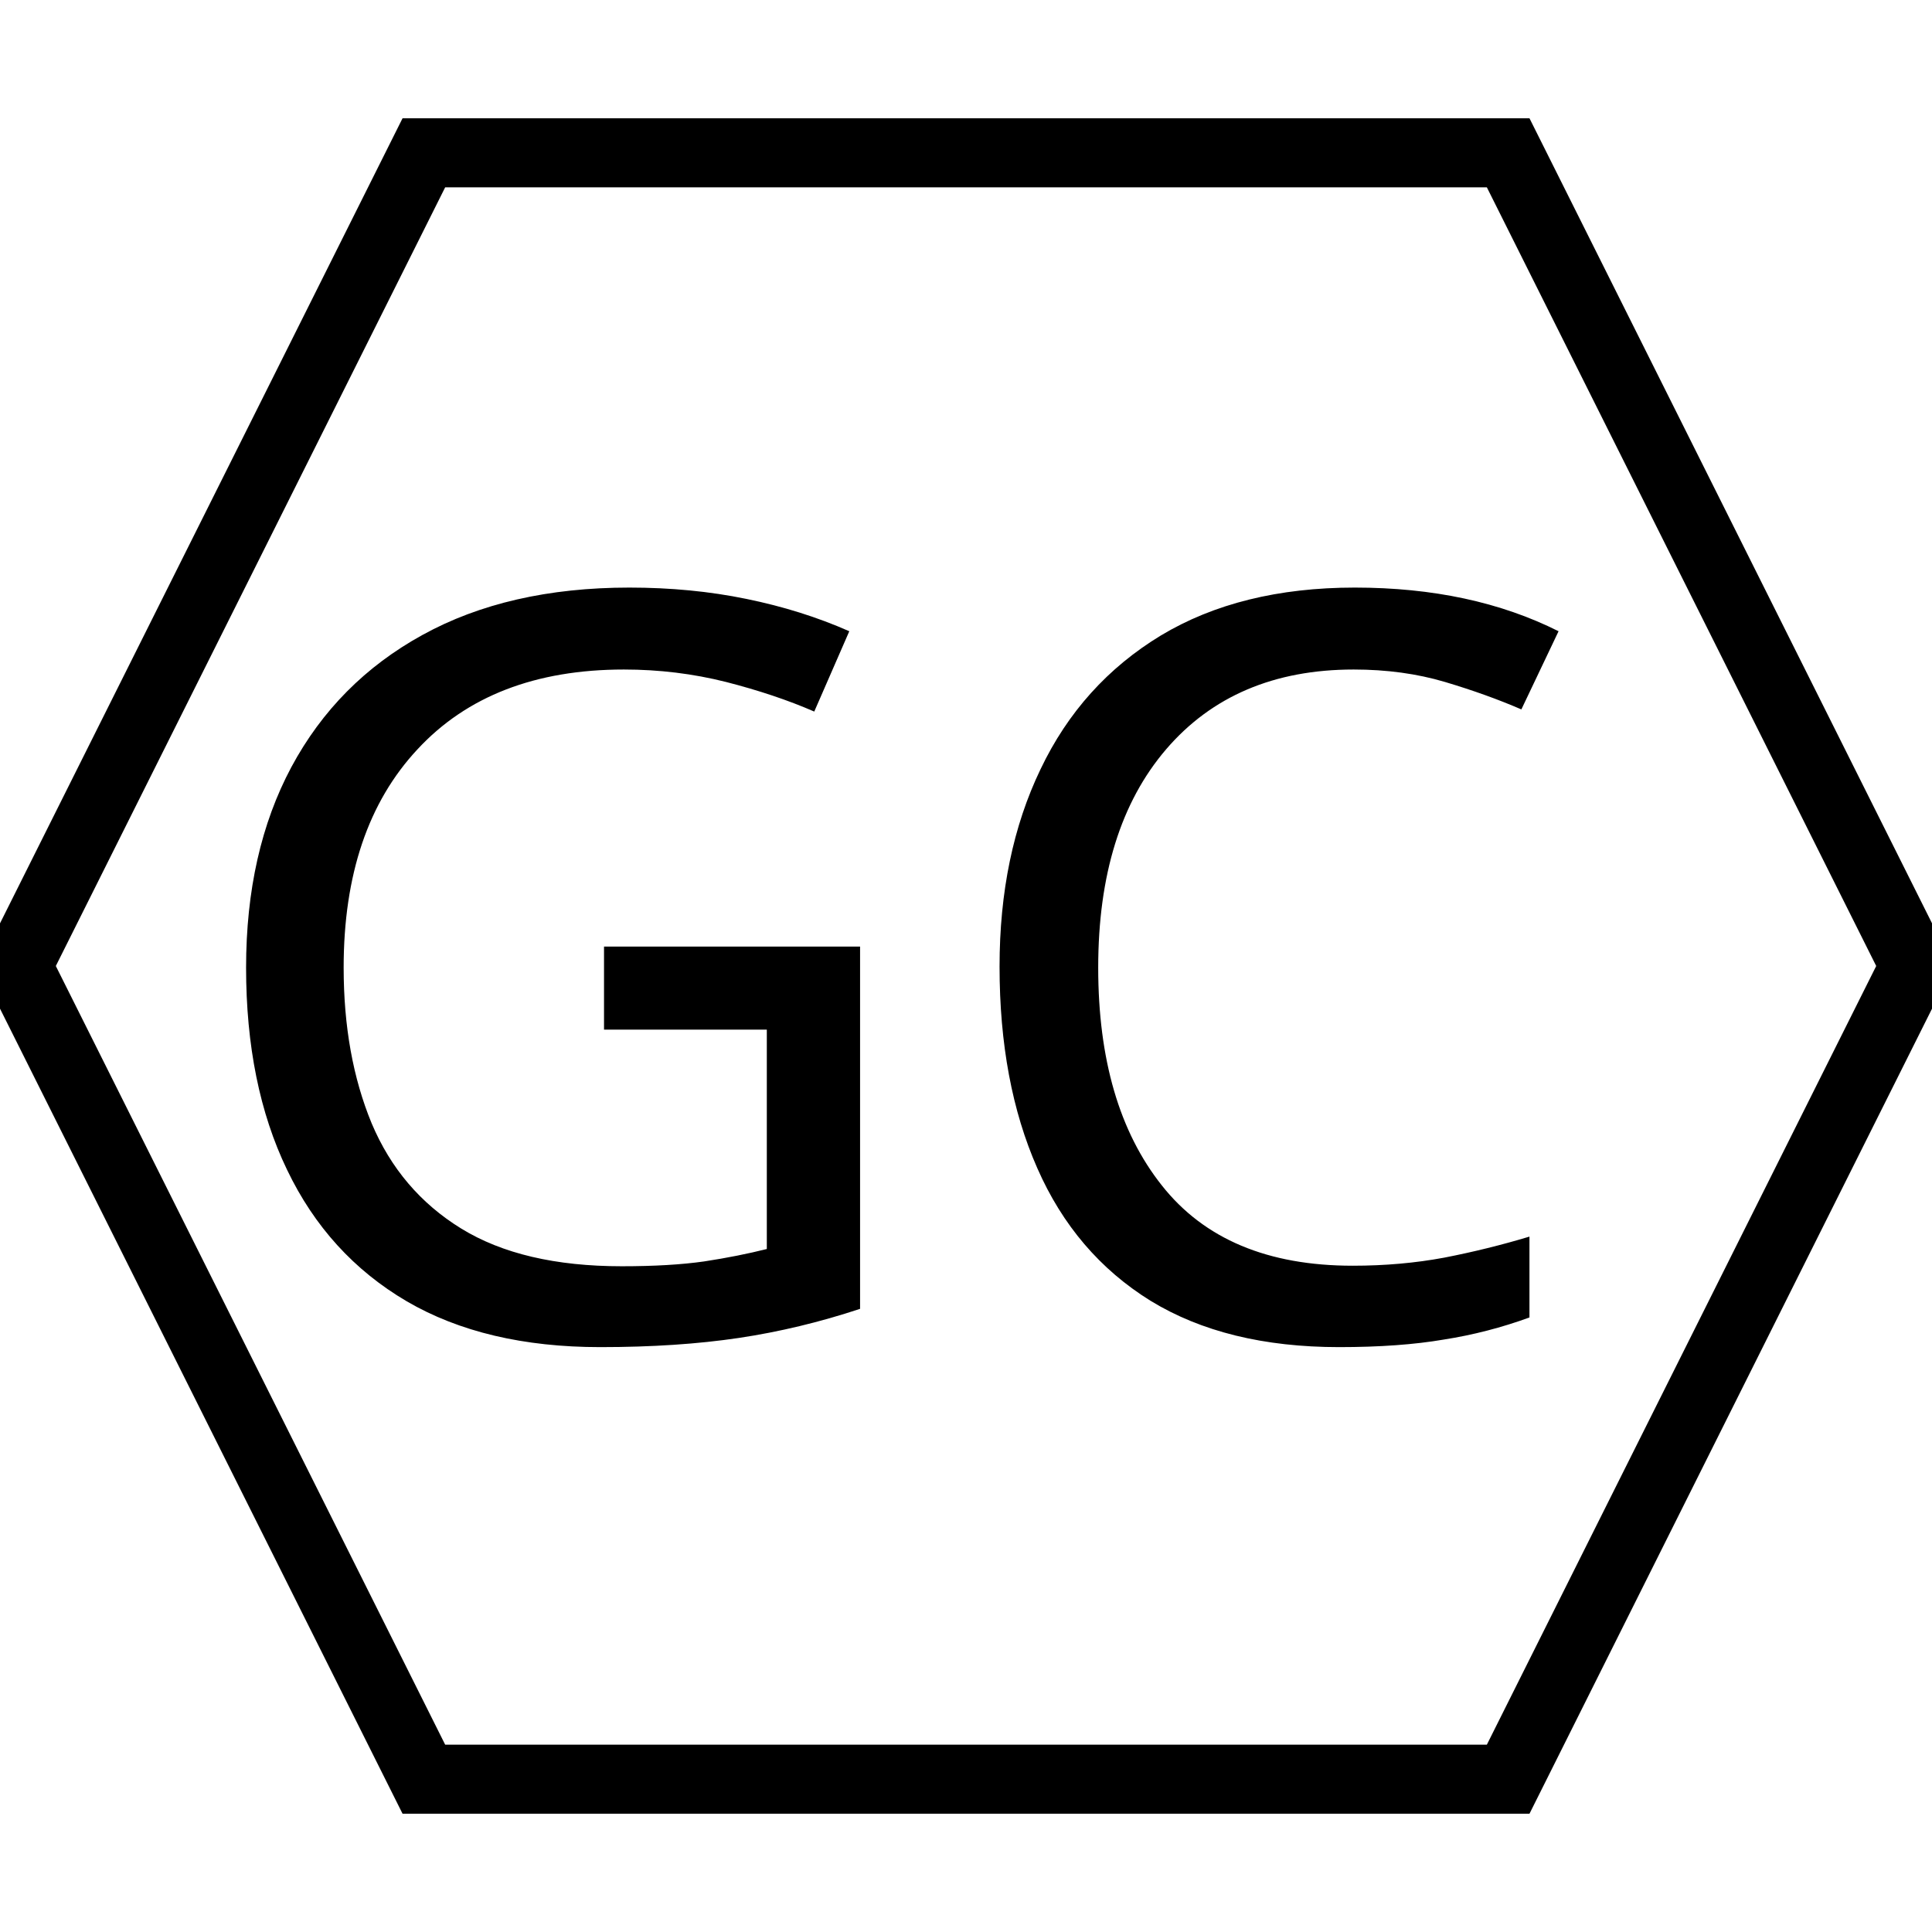
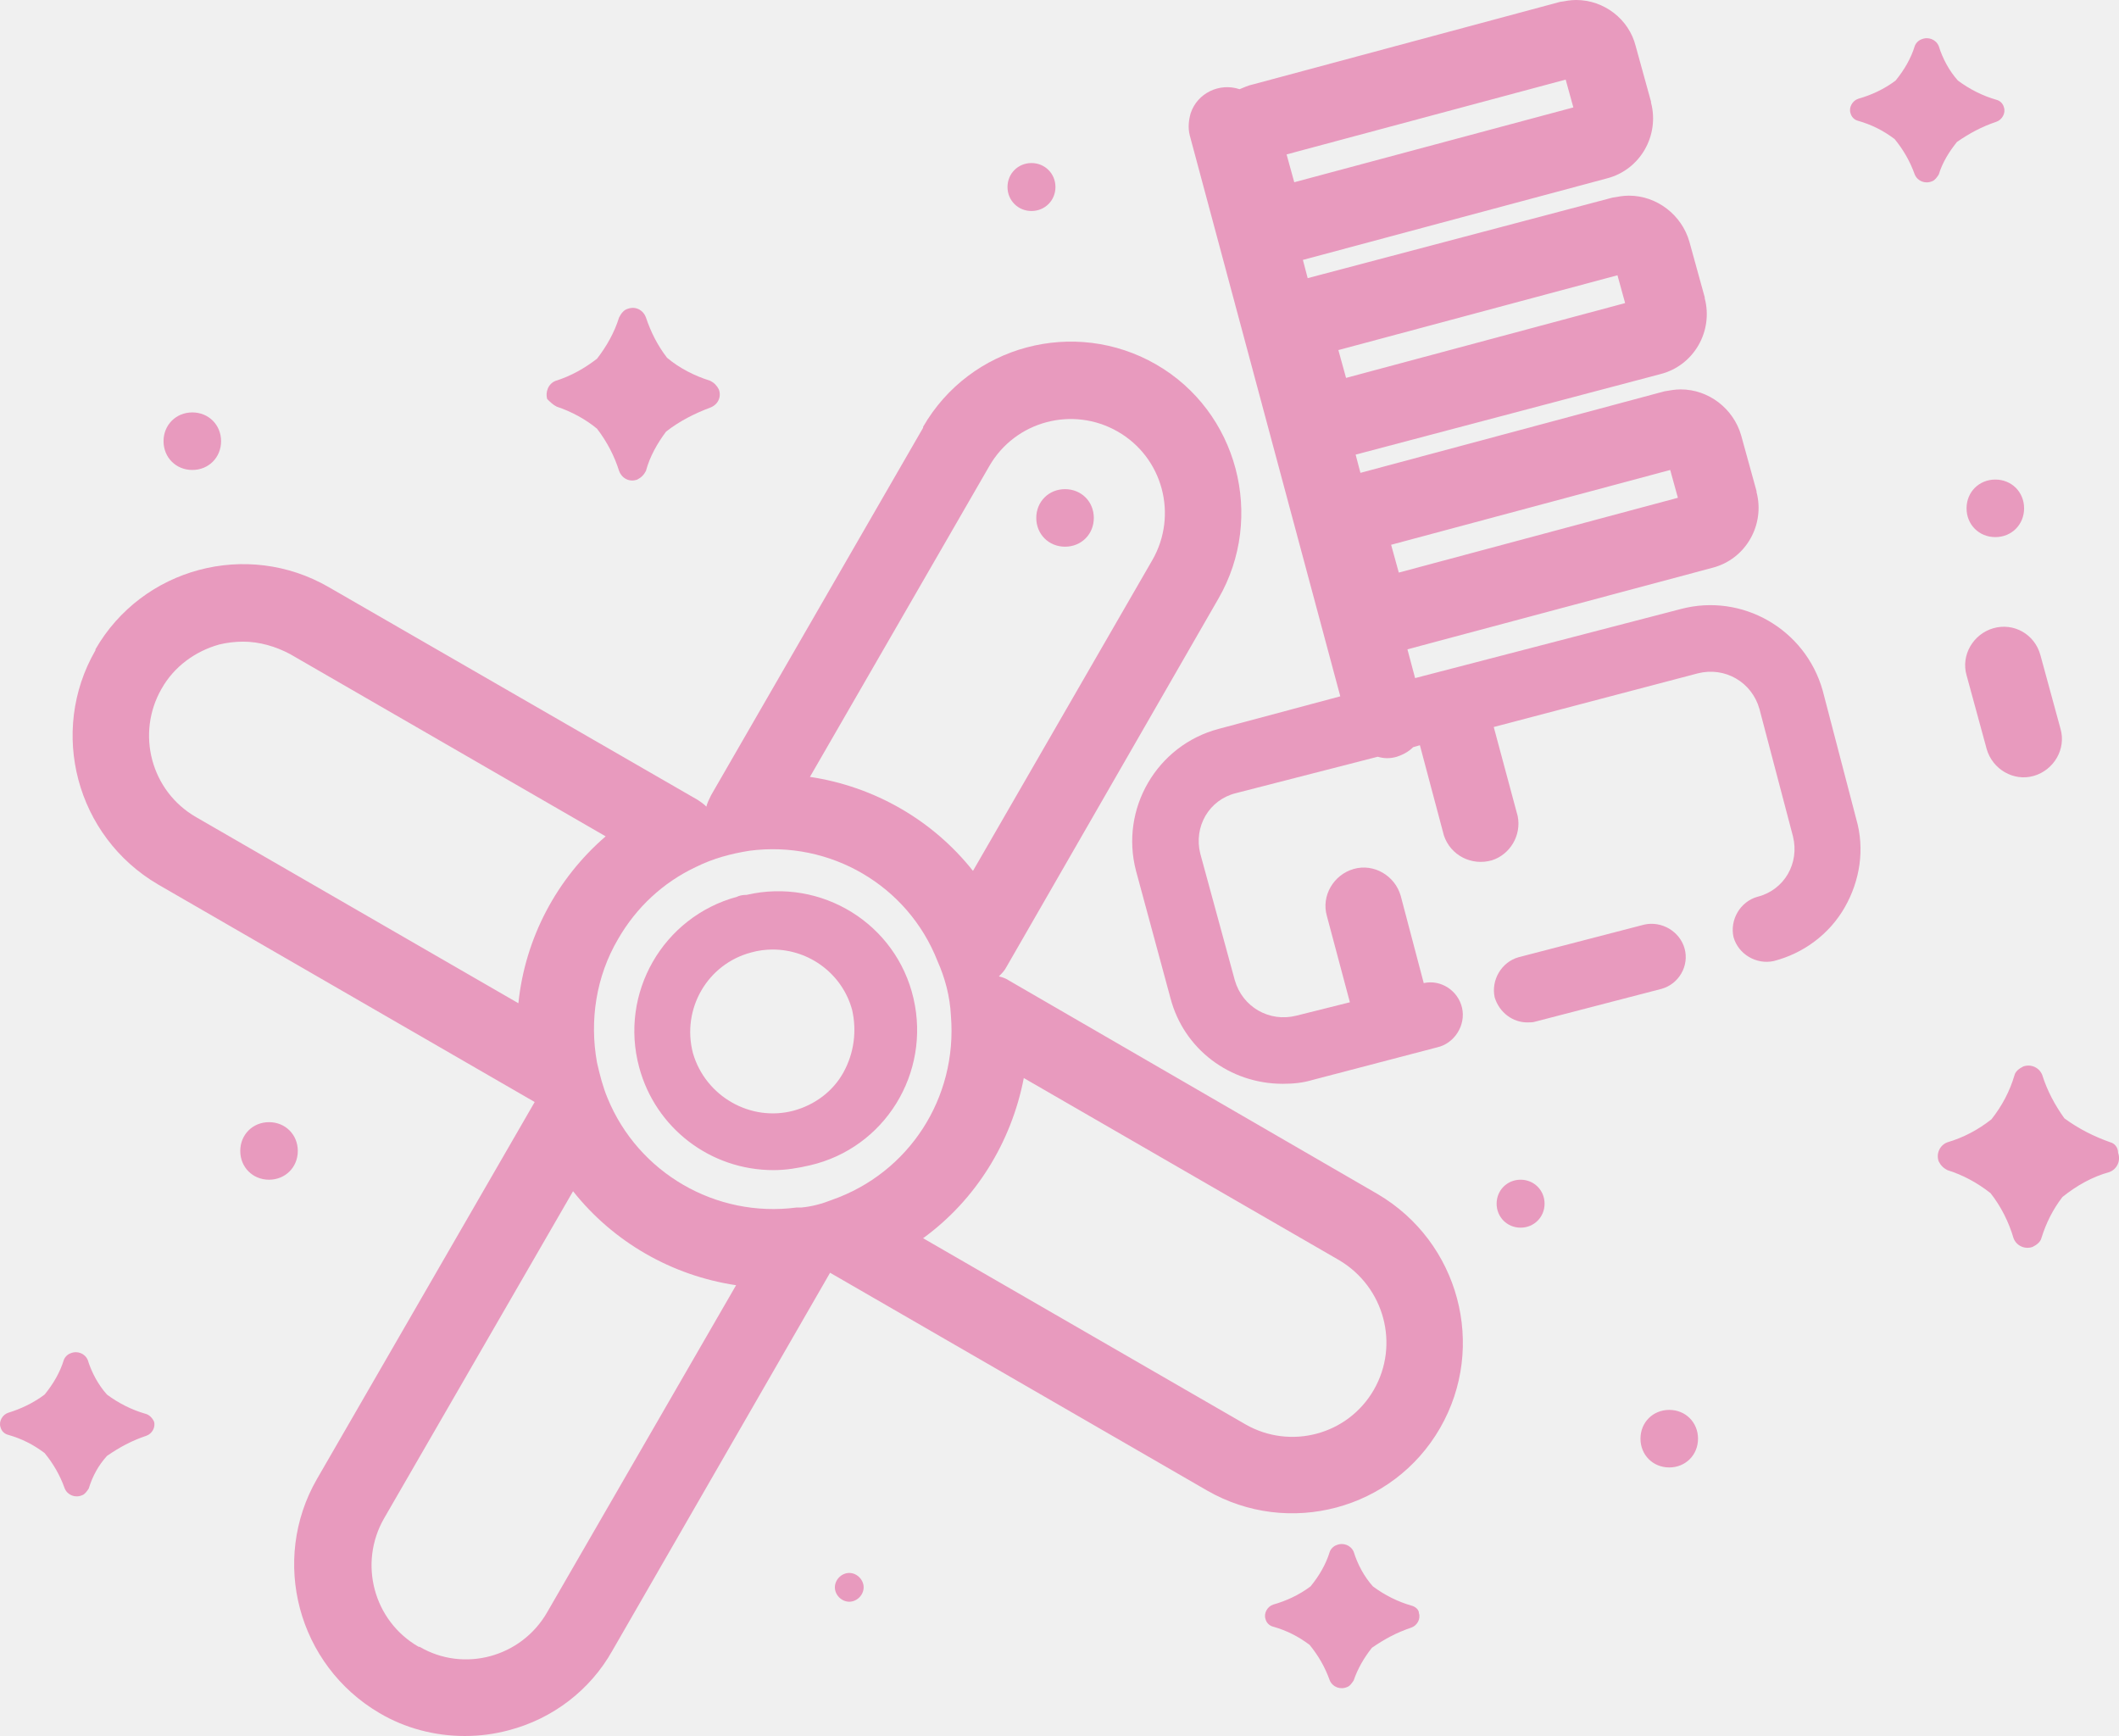
- <svg xmlns="http://www.w3.org/2000/svg" width="56" height="56">
-   <g>
-     <rect fill="#fff" id="canvas_background" height="58" width="58" y="-1" x="-1" />
-     <g display="none" overflow="visible" y="0" x="0" height="100%" width="100%" id="canvasGrid">
-       <rect fill="url(#gridpattern)" stroke-width="0" y="0" x="0" height="100%" width="100%" />
-     </g>
-   </g>
-   <g>
-     <path stroke="#000" id="svg_2" d="m0.5,28l11.786,-23.571l31.429,0l11.786,23.571l-11.786,23.571l-31.429,0l-11.786,-23.571z" stroke-width="2" fill="#fff" />
-     <text font-style="normal" font-weight="normal" xml:space="preserve" text-anchor="start" font-family="'Montserrat Black'" font-size="30" id="svg_1" y="38.75" x="5.305" stroke-width="0" stroke="#000" fill="#000000">GC</text>
-   </g>
+ <svg xmlns="http://www.w3.org/2000/svg" t="1680932686675" class="icon" viewBox="0 0 1250 1024" version="1.1" p-id="4527" width="244.141" height="200">
+   <path d="M1075.211 407.337c-10.183-36.208-47.523-57.706-83.73-48.088l-156.712 40.734-4.526-16.972 179.907-48.088c19.801-5.092 31.116-25.459 26.024-44.694v-0.566l-9.052-32.813c-4.526-15.841-19.235-27.156-35.642-27.156-3.394 0-6.223 0.566-9.618 1.131l-179.341 48.088-2.829-10.749 179.907-47.523c19.801-5.092 31.116-25.459 26.024-44.694V175.381l-9.052-32.813c-4.526-15.841-19.235-27.156-35.642-27.156-3.394 0-6.223 0.566-9.618 1.131L771.406 164.066l-2.829-10.749 179.341-48.088c19.801-5.092 31.116-25.459 26.024-44.694v-0.566l-9.052-32.813c-3.96-15.841-18.67-27.156-35.076-27.156-3.394 0-6.223 0.566-9.618 1.131l-181.039 48.654c-2.829 0.566-5.092 1.697-7.92 2.829-11.881-3.96-24.893 2.263-28.853 14.144-1.131 3.96-1.697 8.486-0.566 13.012l88.822 330.961L718.792 429.967c-36.208 9.618-58.272 46.957-48.654 83.73l20.367 75.244c7.92 29.985 35.076 50.351 66.192 50.351 6.223 0 11.881-0.566 17.538-2.263l73.547-19.235c10.183-2.263 16.972-13.012 14.709-23.196-2.263-10.183-12.446-16.972-22.63-14.709l-13.578-51.483c-3.394-11.881-15.841-19.235-27.722-15.841-11.881 3.394-19.235 15.841-15.841 27.722l13.578 50.917-31.682 7.92c-15.841 3.96-31.682-5.092-36.208-20.933L708.042 503.514c-3.96-15.841 5.092-31.682 20.933-35.642l83.73-21.498c3.96 1.131 7.355 1.131 11.315 0 3.394-1.131 6.789-2.829 9.618-5.657l3.96-1.131 14.144 53.18c3.96 11.881 16.407 18.104 28.287 14.709 10.749-3.394 17.538-14.709 15.275-26.024l-14.144-52.614 120.504-31.682c15.841-3.96 31.682 5.092 36.208 20.933l19.801 75.244c3.96 15.841-5.092 31.682-20.933 35.642-10.183 2.829-16.407 13.578-14.144 23.761 2.829 10.183 13.578 16.407 23.761 14.144 17.538-4.526 32.813-15.841 41.865-31.682 9.052-15.841 11.881-34.51 6.789-52.049L1075.211 407.337z m-89.954-130.122l4.526 16.407-164.632 44.128-4.526-16.407 164.632-44.128z m-31.116-114.846l4.526 16.407-164.632 44.128-4.526-16.407 164.632-44.128z m-30.55-115.412l4.526 16.407-164.632 44.128-4.526-16.407 164.632-44.128z" fill="#e89abe" p-id="4528" />
+   <path d="M900.962 603.085c1.697 0 3.394 0 5.092-0.566l74.113-19.235c10.183-2.829 16.407-13.578 13.578-23.761-2.829-10.183-13.578-16.407-23.761-14.144l-74.113 19.235c-10.183 2.829-16.407 13.578-14.144 23.761 2.829 9.052 10.749 14.709 19.235 14.709zM1175.914 370.564c-11.881 3.394-19.235 15.841-15.841 27.722l11.881 43.562c3.394 11.881 15.841 19.235 27.722 15.841s19.235-15.841 15.841-27.722l-11.881-43.562c-3.394-12.446-15.841-19.235-27.722-15.841zM812.705 704.354l-217.812-126.161c-1.697-1.131-3.394-1.697-5.657-2.263 1.697-1.697 3.394-3.394 4.526-5.657L718.792 353.025c27.722-48.088 11.315-110.32-36.773-138.042-48.088-27.722-109.755-11.315-137.476 36.773v0.566L419.512 469.003c-1.131 2.263-2.263 4.526-2.829 6.789-1.697-1.697-3.394-2.829-5.092-3.96L193.779 346.236c-48.088-27.722-109.755-11.315-137.476 36.773v0.566c-27.722 48.088-11.315 109.755 36.773 138.042l222.338 128.424L186.99 872.38c-27.722 48.088-11.315 109.755 36.773 138.042 15.275 9.052 32.813 13.578 50.351 13.578 9.052 0 17.538-1.131 26.024-3.394 26.024-6.789 48.088-23.761 61.101-46.957l128.424-222.904 222.338 128.424c48.088 27.722 109.755 11.315 137.476-36.773 27.722-48.088 11.315-109.755-36.773-138.042z m-229.127-429.401c15.275-26.59 49.22-35.642 75.81-20.367 26.59 15.275 35.642 49.22 20.367 75.81l-105.794 183.302c-23.761-29.985-58.272-49.786-96.177-55.443l105.794-183.302z m-277.781 316.818L115.707 482.015c-26.59-15.275-35.642-49.22-20.367-75.81 7.355-13.012 19.801-22.064 33.945-26.024 4.526-1.131 9.618-1.697 14.144-1.697 9.618 0 19.235 2.829 27.722 7.355l186.13 107.492c-28.853 24.893-47.523 59.969-51.483 98.44z m16.972 359.249c-15.275 26.59-49.22 35.642-75.244 20.367h-0.566c-26.59-15.275-35.642-49.22-20.367-75.81l111.452-192.919c23.761 29.985 58.272 49.786 96.177 55.443L322.769 951.019z m168.027-243.271c-5.657 2.263-11.881 3.96-18.104 4.526H469.863c-47.523 6.223-93.348-20.367-111.452-64.495-2.829-6.789-4.526-13.578-6.223-20.933-4.526-24.893-0.566-50.917 12.446-72.981 10.749-18.67 26.59-33.379 45.825-42.431 10.183-5.092 20.933-7.92 31.682-9.618 47.523-6.223 93.348 20.367 110.886 65.061 4.526 10.183 7.355 20.933 7.92 32.248 3.96 48.654-24.893 92.782-70.152 108.623z m319.646 112.018c-15.275 26.59-49.22 35.642-75.81 20.367l-190.091-109.755c31.116-22.63 52.049-56.575 59.403-94.48l186.13 107.492c26.59 15.841 35.642 49.786 20.367 76.376z" fill="#e89abe" p-id="4529" />
+   <path d="M434.787 528.972a82.033 82.033 0 0 0-57.706 100.703c9.618 35.642 41.865 60.535 79.204 60.535 7.355 0 14.144-1.131 21.498-2.829 44.128-10.183 71.284-54.312 61.101-98.44s-54.312-71.284-98.44-61.101c-2.829 0-4.526 0.566-5.657 1.131z m62.798 103.531c-6.223 11.315-16.972 19.235-29.419 22.63-25.459 6.789-52.049-8.486-59.403-33.945-6.789-26.024 8.486-52.614 34.51-59.403 3.96-1.131 8.486-1.697 12.446-1.697 22.064 0 41.299 14.709 46.957 35.642 2.829 12.446 1.131 25.459-5.092 36.773zM1244.935 673.803c-9.618-3.394-18.67-7.92-27.156-14.144-5.657-7.92-10.183-16.407-13.012-25.459-1.697-4.526-6.789-6.789-11.315-5.092-2.263 1.131-4.526 2.829-5.092 5.092-2.829 9.618-7.355 18.104-13.578 26.024-7.92 6.223-16.407 10.749-26.024 13.578-4.526 1.697-6.789 6.789-5.092 11.315 1.131 2.263 2.829 3.96 5.092 5.092 9.052 2.829 17.538 7.355 25.459 13.578 6.223 7.92 10.749 16.972 13.578 26.59 1.697 4.526 6.789 6.789 11.315 5.092 2.263-1.131 4.526-2.829 5.092-5.092 2.829-9.052 6.789-16.972 12.446-24.327 8.486-6.789 17.538-11.881 27.722-14.709 4.526-1.697 6.789-6.789 5.092-11.315 0-3.394-2.263-5.657-4.526-6.223zM328.427 239.876c8.486 2.829 16.972 7.355 23.761 13.012 5.657 7.355 10.183 15.841 13.012 24.893 1.697 4.526 6.223 6.789 10.749 5.092 2.263-1.131 3.96-2.829 5.092-5.092 2.263-8.486 6.789-16.407 11.881-23.196 7.92-6.223 16.972-10.749 26.024-14.144 4.526-1.697 6.789-6.223 5.092-10.749-1.131-2.263-2.829-3.96-5.092-5.092-9.052-2.829-18.104-7.355-25.459-13.578-5.657-7.355-9.618-15.275-12.446-23.761-1.697-4.526-6.223-6.789-10.749-5.092-2.263 0.566-3.96 2.829-5.092 5.092-2.829 9.052-7.355 16.972-13.012 24.327-7.355 5.657-15.275 10.183-24.327 13.012-4.526 1.697-6.223 6.789-5.092 10.749 1.697 1.697 3.394 3.394 5.657 4.526zM832.507 947.059c-7.92-2.263-15.841-6.223-22.63-11.315-5.092-5.657-9.052-13.012-11.315-20.367-1.697-3.96-6.223-5.657-10.183-3.96-1.697 0.566-3.394 2.263-3.96 3.96-2.263 7.355-6.223 14.144-11.315 20.367-6.789 5.092-14.144 8.486-22.064 10.749-3.394 1.131-5.657 5.092-4.526 8.486 0.566 2.263 2.263 3.96 4.526 4.526 7.92 2.263 14.709 5.657 21.498 10.749 5.092 6.223 9.052 13.012 11.881 20.933 1.697 3.96 6.223 5.657 10.183 3.96 1.697-0.566 2.829-2.263 3.96-3.96 2.263-6.789 6.223-13.578 10.749-19.235 7.355-5.092 14.709-9.052 23.196-11.881 3.394-1.131 5.657-5.092 4.526-8.486 0-2.263-2.263-3.96-4.526-4.526zM85.722 833.909c-7.92-2.263-15.841-6.223-22.63-11.315-5.092-5.657-9.052-13.012-11.315-20.367-1.697-3.96-6.223-5.657-10.183-3.96-1.697 0.566-3.394 2.263-3.96 3.96-2.263 7.355-6.223 14.144-11.315 20.367-6.789 5.092-14.144 8.486-21.498 10.749-3.394 1.131-5.657 5.092-4.526 8.486 0.566 2.263 2.263 3.96 4.526 4.526 7.92 2.263 14.709 5.657 21.498 10.749 5.092 6.223 9.052 13.012 11.881 20.933 1.697 3.96 6.223 5.657 10.183 3.96 1.697-0.566 2.829-2.263 3.96-3.96 2.263-7.355 5.657-13.578 10.749-19.235 7.355-5.092 14.709-9.052 23.196-11.881 3.394-1.131 5.657-5.092 4.526-8.486-1.131-2.263-2.829-3.96-5.092-4.526zM984.692 831.646c-9.618 0-16.972 7.355-16.972 16.972s7.355 16.972 16.972 16.972 16.972-7.355 16.972-16.972-7.355-16.972-16.972-16.972zM608.471 124.464c7.92 0 14.144-6.223 14.144-14.144s-6.223-14.144-14.144-14.144-14.144 6.223-14.144 14.144 6.223 14.144 14.144 14.144zM500.979 927.823c-4.526 0-8.486 3.96-8.486 8.486s3.96 8.486 8.486 8.486 8.486-3.96 8.486-8.486-3.96-8.486-8.486-8.486zM113.444 277.215c9.618 0 16.972-7.355 16.972-16.972s-7.355-16.972-16.972-16.972-16.972 7.355-16.972 16.972 7.355 16.972 16.972 16.972zM158.703 661.923c-9.618 0-16.972 7.355-16.972 16.972s7.355 16.972 16.972 16.972 16.972-7.355 16.972-16.972-7.355-16.972-16.972-16.972zM1160.073 299.845c0 9.618 7.355 16.972 16.972 16.972s16.972-7.355 16.972-16.972-7.355-16.972-16.972-16.972-16.972 7.355-16.972 16.972zM628.272 322.475c9.618 0 16.972-7.355 16.972-16.972s-7.355-16.972-16.972-16.972-16.972 7.355-16.972 16.972 7.355 16.972 16.972 16.972zM897.002 695.867c-7.92 0-14.144 6.223-14.144 14.144s6.223 14.144 14.144 14.144 14.144-6.223 14.144-14.144-6.223-14.144-14.144-14.144zM1154.416 83.73c7.355-5.092 14.709-9.052 23.196-11.881 3.394-1.131 5.657-5.092 4.526-8.486-0.566-2.263-2.263-3.96-4.526-4.526-7.92-2.263-15.841-6.223-22.63-11.315-5.092-5.657-9.052-13.012-11.315-20.367-1.697-3.96-6.223-5.657-10.183-3.96-1.697 0.566-3.394 2.263-3.96 3.96-2.263 7.355-6.223 14.144-11.315 20.367-6.789 5.092-14.144 8.486-22.064 10.749-3.394 1.131-5.657 5.092-4.526 8.486 0.566 2.263 2.263 3.96 4.526 4.526 7.92 2.263 14.709 5.657 21.498 10.749 5.092 6.223 9.052 13.012 11.881 20.933 1.697 3.96 6.223 5.657 10.183 3.96 1.697-0.566 2.829-2.263 3.96-3.96 2.263-7.355 6.223-13.578 10.749-19.235z" fill="#e89abe" p-id="4530" />
</svg>
